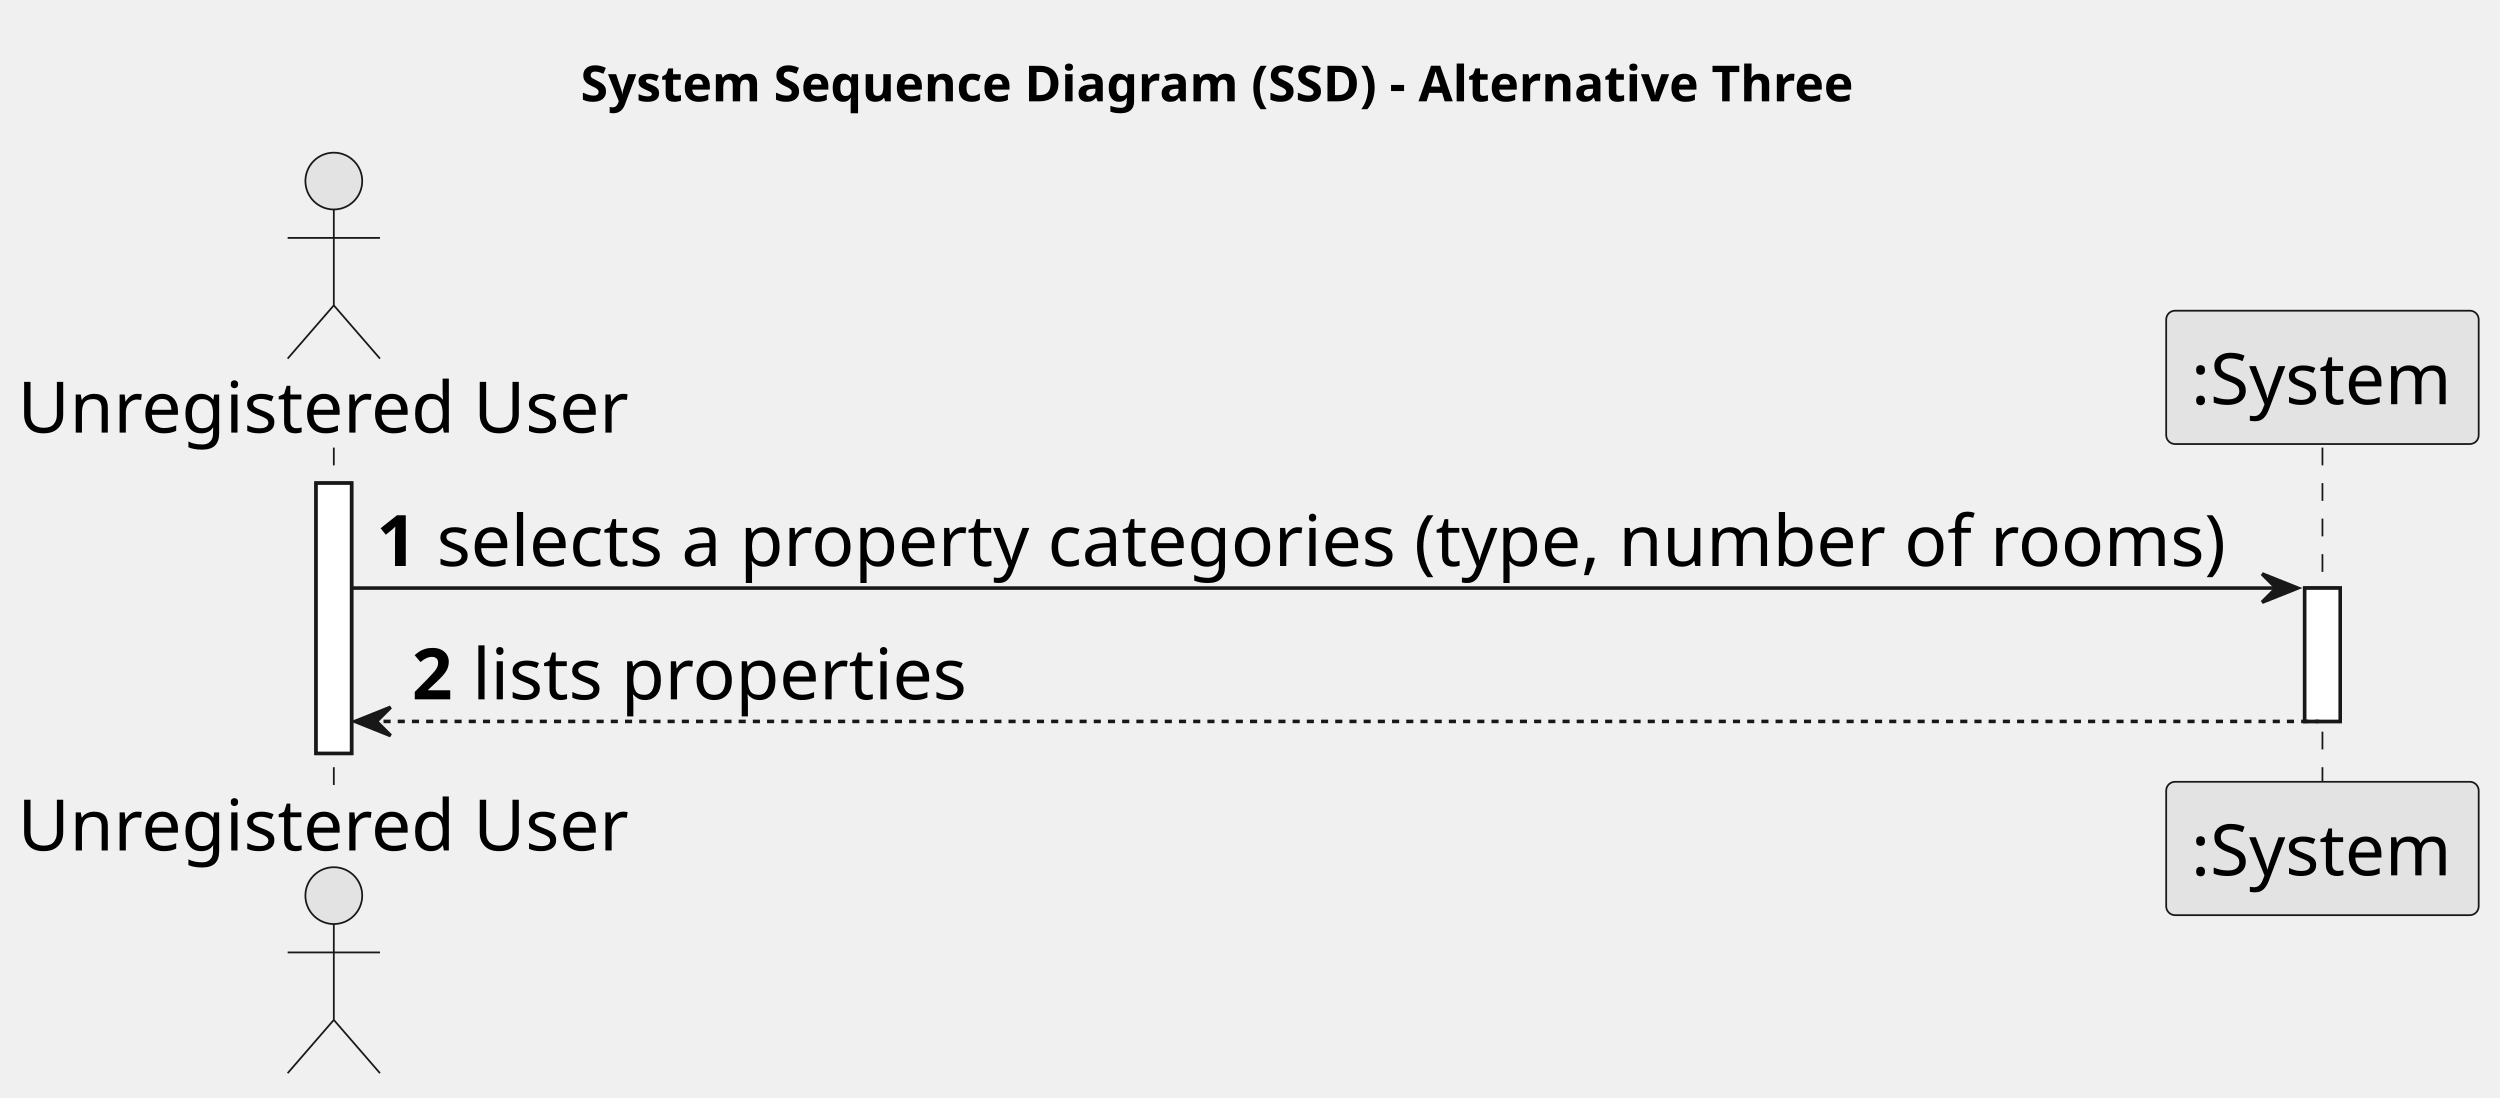
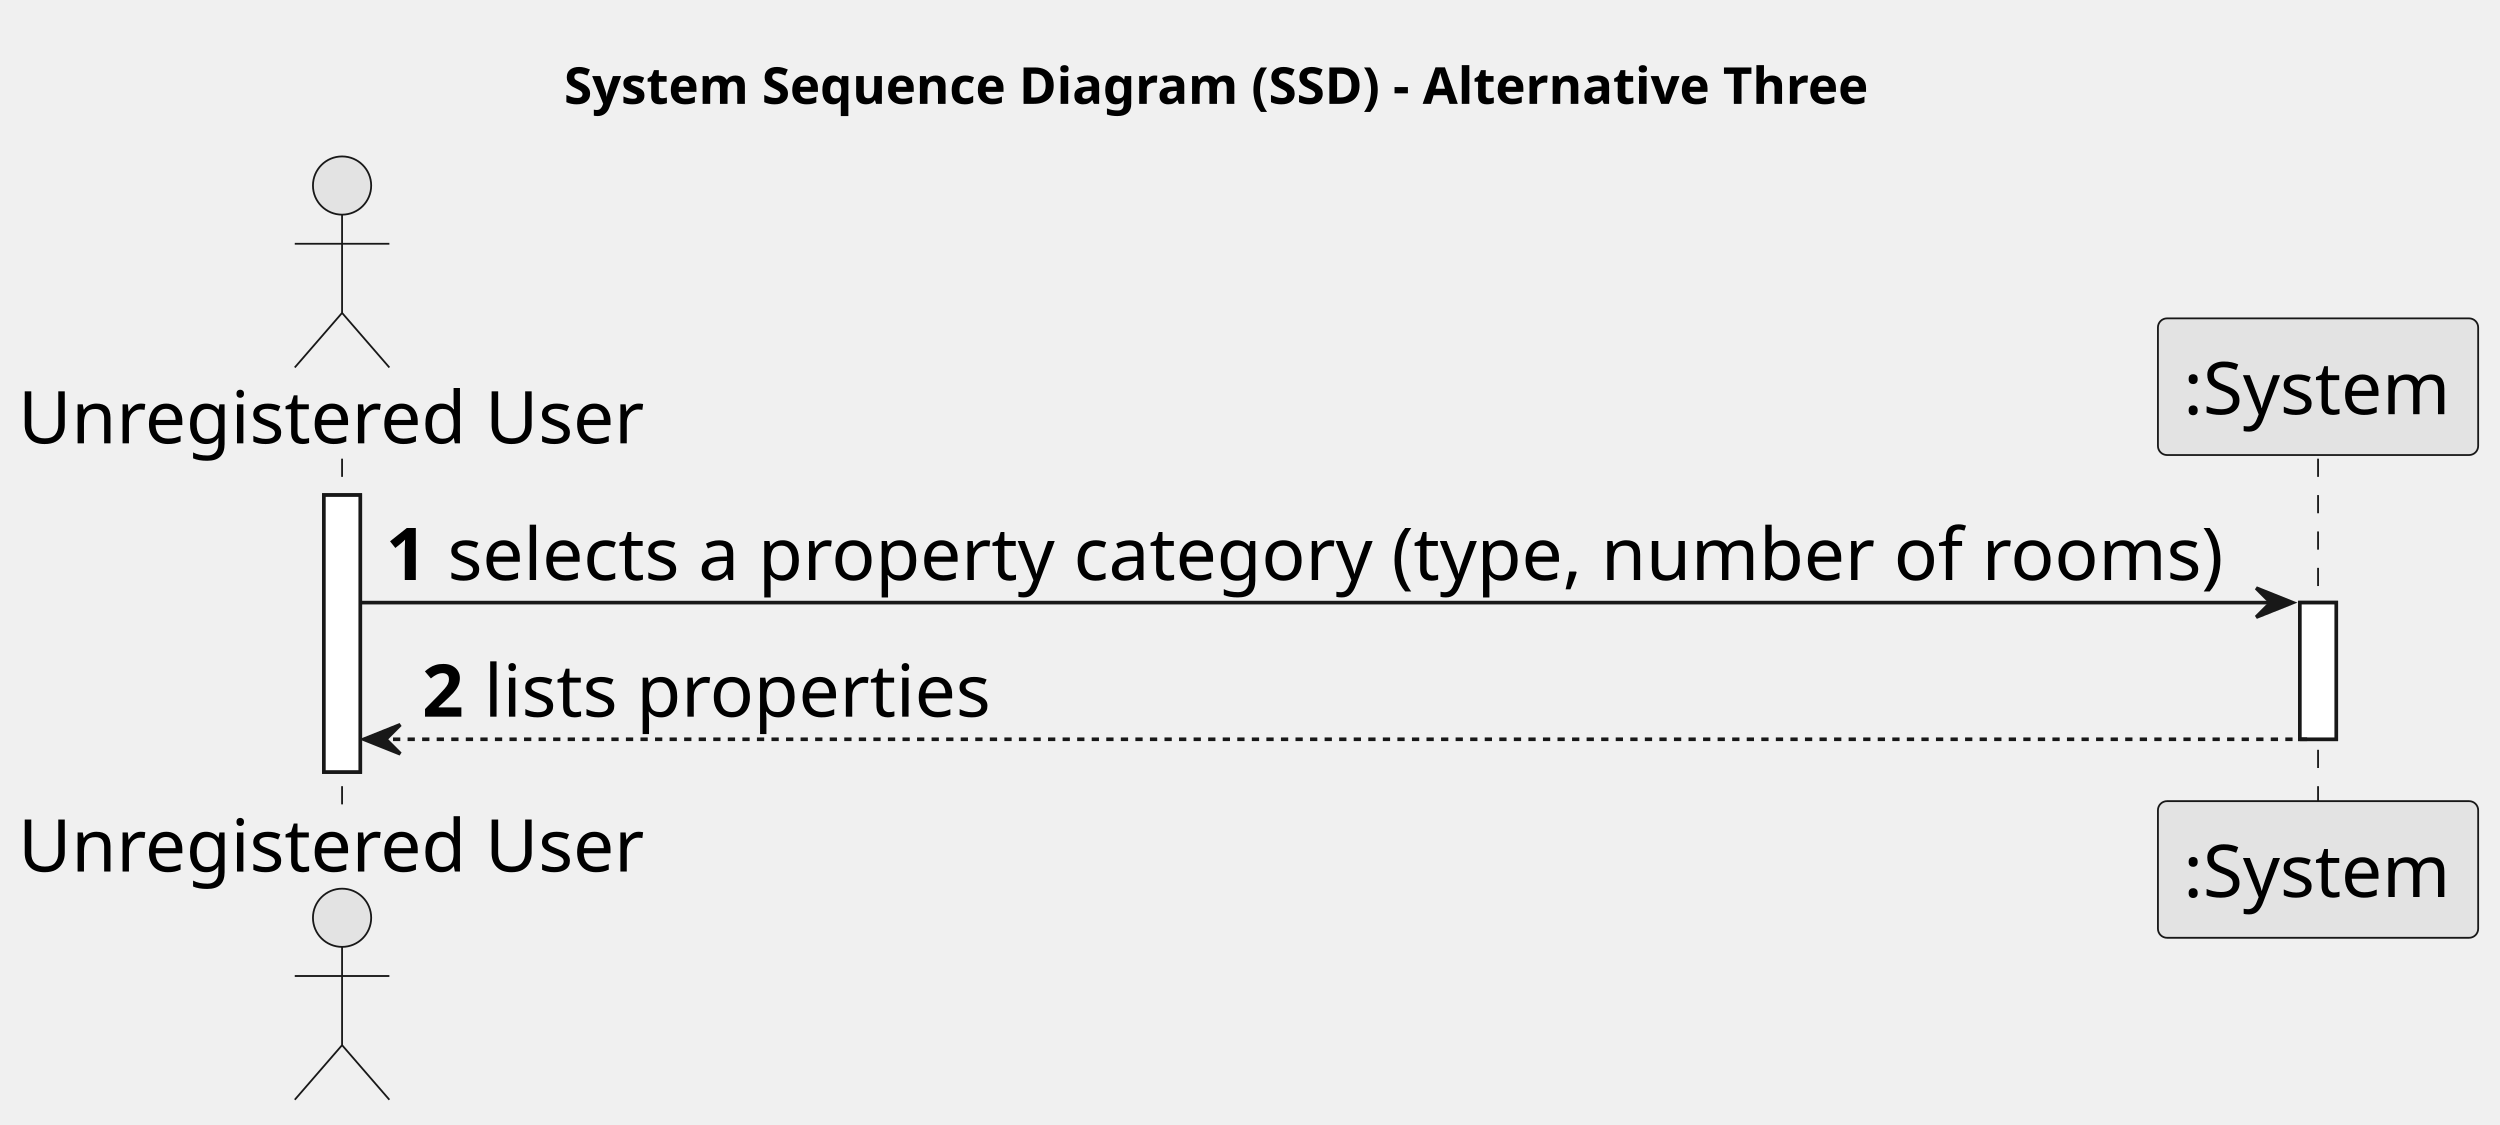
- <svg xmlns="http://www.w3.org/2000/svg" contentStyleType="text/css" height="309px" preserveAspectRatio="none" style="width:704px;height:309px;background:#FFFFFF;" version="1.1" viewBox="0 0 704 309" width="704px" zoomAndPan="magnify">
+ <svg xmlns="http://www.w3.org/2000/svg" contentStyleType="text/css" height="309px" preserveAspectRatio="none" style="width:687px;height:309px;background:#FFFFFF;" version="1.1" viewBox="0 0 687 309" width="687px" zoomAndPan="magnify">
  <defs />
  <g>
-     <text fill="#000000" font-family="sans-serif" font-size="14" font-weight="bold" lengthAdjust="spacing" textLength="375" x="163.5" y="28.535">System Sequence Diagram (SSD) - Alternative Three</text>
+     <text fill="#000000" font-family="sans-serif" font-size="14" font-weight="bold" lengthAdjust="spacing" textLength="375" x="155" y="28.535">System Sequence Diagram (SSD) - Alternative Three</text>
    <rect fill="#FFFFFF" height="76.109" style="stroke:#181818;stroke-width:1.0;" width="10" x="89" y="136.043" />
-     <rect fill="#FFFFFF" height="37.555" style="stroke:#181818;stroke-width:1.0;" width="10" x="649" y="165.598" />
+     <rect fill="#FFFFFF" height="37.555" style="stroke:#181818;stroke-width:1.0;" width="10" x="632" y="165.598" />
    <line style="stroke:#181818;stroke-width:0.5;stroke-dasharray:5.0,5.0;" x1="94" x2="94" y1="126.043" y2="221.152" />
-     <line style="stroke:#181818;stroke-width:0.5;stroke-dasharray:5.0,5.0;" x1="654" x2="654" y1="126.043" y2="221.152" />
+     <line style="stroke:#181818;stroke-width:0.5;stroke-dasharray:5.0,5.0;" x1="637" x2="637" y1="126.043" y2="221.152" />
    <text fill="#000000" font-family="sans-serif" font-size="20" lengthAdjust="spacing" textLength="172" x="5" y="121.824">Unregistered User</text>
    <ellipse cx="94" cy="50.988" fill="#E3E3E3" rx="8" ry="8" style="stroke:#181818;stroke-width:0.5;" />
    <path d="M94,58.988 L94,85.988 M81,66.988 L107,66.988 M94,85.988 L81,100.988 M94,85.988 L107,100.988 " fill="none" style="stroke:#181818;stroke-width:0.5;" />
    <text fill="#000000" font-family="sans-serif" font-size="20" lengthAdjust="spacing" textLength="172" x="5" y="239.488">Unregistered User</text>
    <ellipse cx="94" cy="252.207" fill="#E3E3E3" rx="8" ry="8" style="stroke:#181818;stroke-width:0.5;" />
    <path d="M94,260.207 L94,287.207 M81,268.207 L107,268.207 M94,287.207 L81,302.207 M94,287.207 L107,302.207 " fill="none" style="stroke:#181818;stroke-width:0.5;" />
-     <rect fill="#E3E3E3" height="37.555" rx="2.5" ry="2.5" style="stroke:#181818;stroke-width:0.5;" width="88" x="610" y="87.488" />
-     <text fill="#000000" font-family="sans-serif" font-size="20" lengthAdjust="spacing" textLength="74" x="617" y="113.824">:System</text>
-     <rect fill="#E3E3E3" height="37.555" rx="2.5" ry="2.5" style="stroke:#181818;stroke-width:0.5;" width="88" x="610" y="220.152" />
-     <text fill="#000000" font-family="sans-serif" font-size="20" lengthAdjust="spacing" textLength="74" x="617" y="246.488">:System</text>
+     <rect fill="#E3E3E3" height="37.555" rx="2.5" ry="2.5" style="stroke:#181818;stroke-width:0.5;" width="88" x="593" y="87.488" />
+     <text fill="#000000" font-family="sans-serif" font-size="20" lengthAdjust="spacing" textLength="74" x="600" y="113.824">:System</text>
+     <rect fill="#E3E3E3" height="37.555" rx="2.5" ry="2.5" style="stroke:#181818;stroke-width:0.5;" width="88" x="593" y="220.152" />
+     <text fill="#000000" font-family="sans-serif" font-size="20" lengthAdjust="spacing" textLength="74" x="600" y="246.488">:System</text>
    <rect fill="#FFFFFF" height="76.109" style="stroke:#181818;stroke-width:1.0;" width="10" x="89" y="136.043" />
-     <rect fill="#FFFFFF" height="37.555" style="stroke:#181818;stroke-width:1.0;" width="10" x="649" y="165.598" />
-     <polygon fill="#181818" points="637,161.598,647,165.598,637,169.598,641,165.598" style="stroke:#181818;stroke-width:1.0;" />
-     <line style="stroke:#181818;stroke-width:1.0;" x1="99" x2="643" y1="165.598" y2="165.598" />
+     <rect fill="#FFFFFF" height="37.555" style="stroke:#181818;stroke-width:1.0;" width="10" x="632" y="165.598" />
+     <polygon fill="#181818" points="620,161.598,630,165.598,620,169.598,624,165.598" style="stroke:#181818;stroke-width:1.0;" />
+     <line style="stroke:#181818;stroke-width:1.0;" x1="99" x2="626" y1="165.598" y2="165.598" />
    <text fill="#000000" font-family="sans-serif" font-size="20" font-weight="bold" lengthAdjust="spacing" textLength="13" x="106" y="159.379">1</text>
-     <text fill="#000000" font-family="sans-serif" font-size="20" lengthAdjust="spacing" textLength="514" x="123" y="159.379">selects a property categories (type, number of rooms)</text>
+     <text fill="#000000" font-family="sans-serif" font-size="20" lengthAdjust="spacing" textLength="497" x="123" y="159.379">selects a property category (type, number of rooms)</text>
    <polygon fill="#181818" points="110,199.152,100,203.152,110,207.152,106,203.152" style="stroke:#181818;stroke-width:1.0;" />
-     <line style="stroke:#181818;stroke-width:1.0;stroke-dasharray:2.0,2.0;" x1="104" x2="653" y1="203.152" y2="203.152" />
+     <line style="stroke:#181818;stroke-width:1.0;stroke-dasharray:2.0,2.0;" x1="104" x2="636" y1="203.152" y2="203.152" />
    <text fill="#000000" font-family="sans-serif" font-size="20" font-weight="bold" lengthAdjust="spacing" textLength="13" x="116" y="196.934">2</text>
    <text fill="#000000" font-family="sans-serif" font-size="20" lengthAdjust="spacing" textLength="144" x="133" y="196.934">lists properties</text>
  </g>
</svg>
